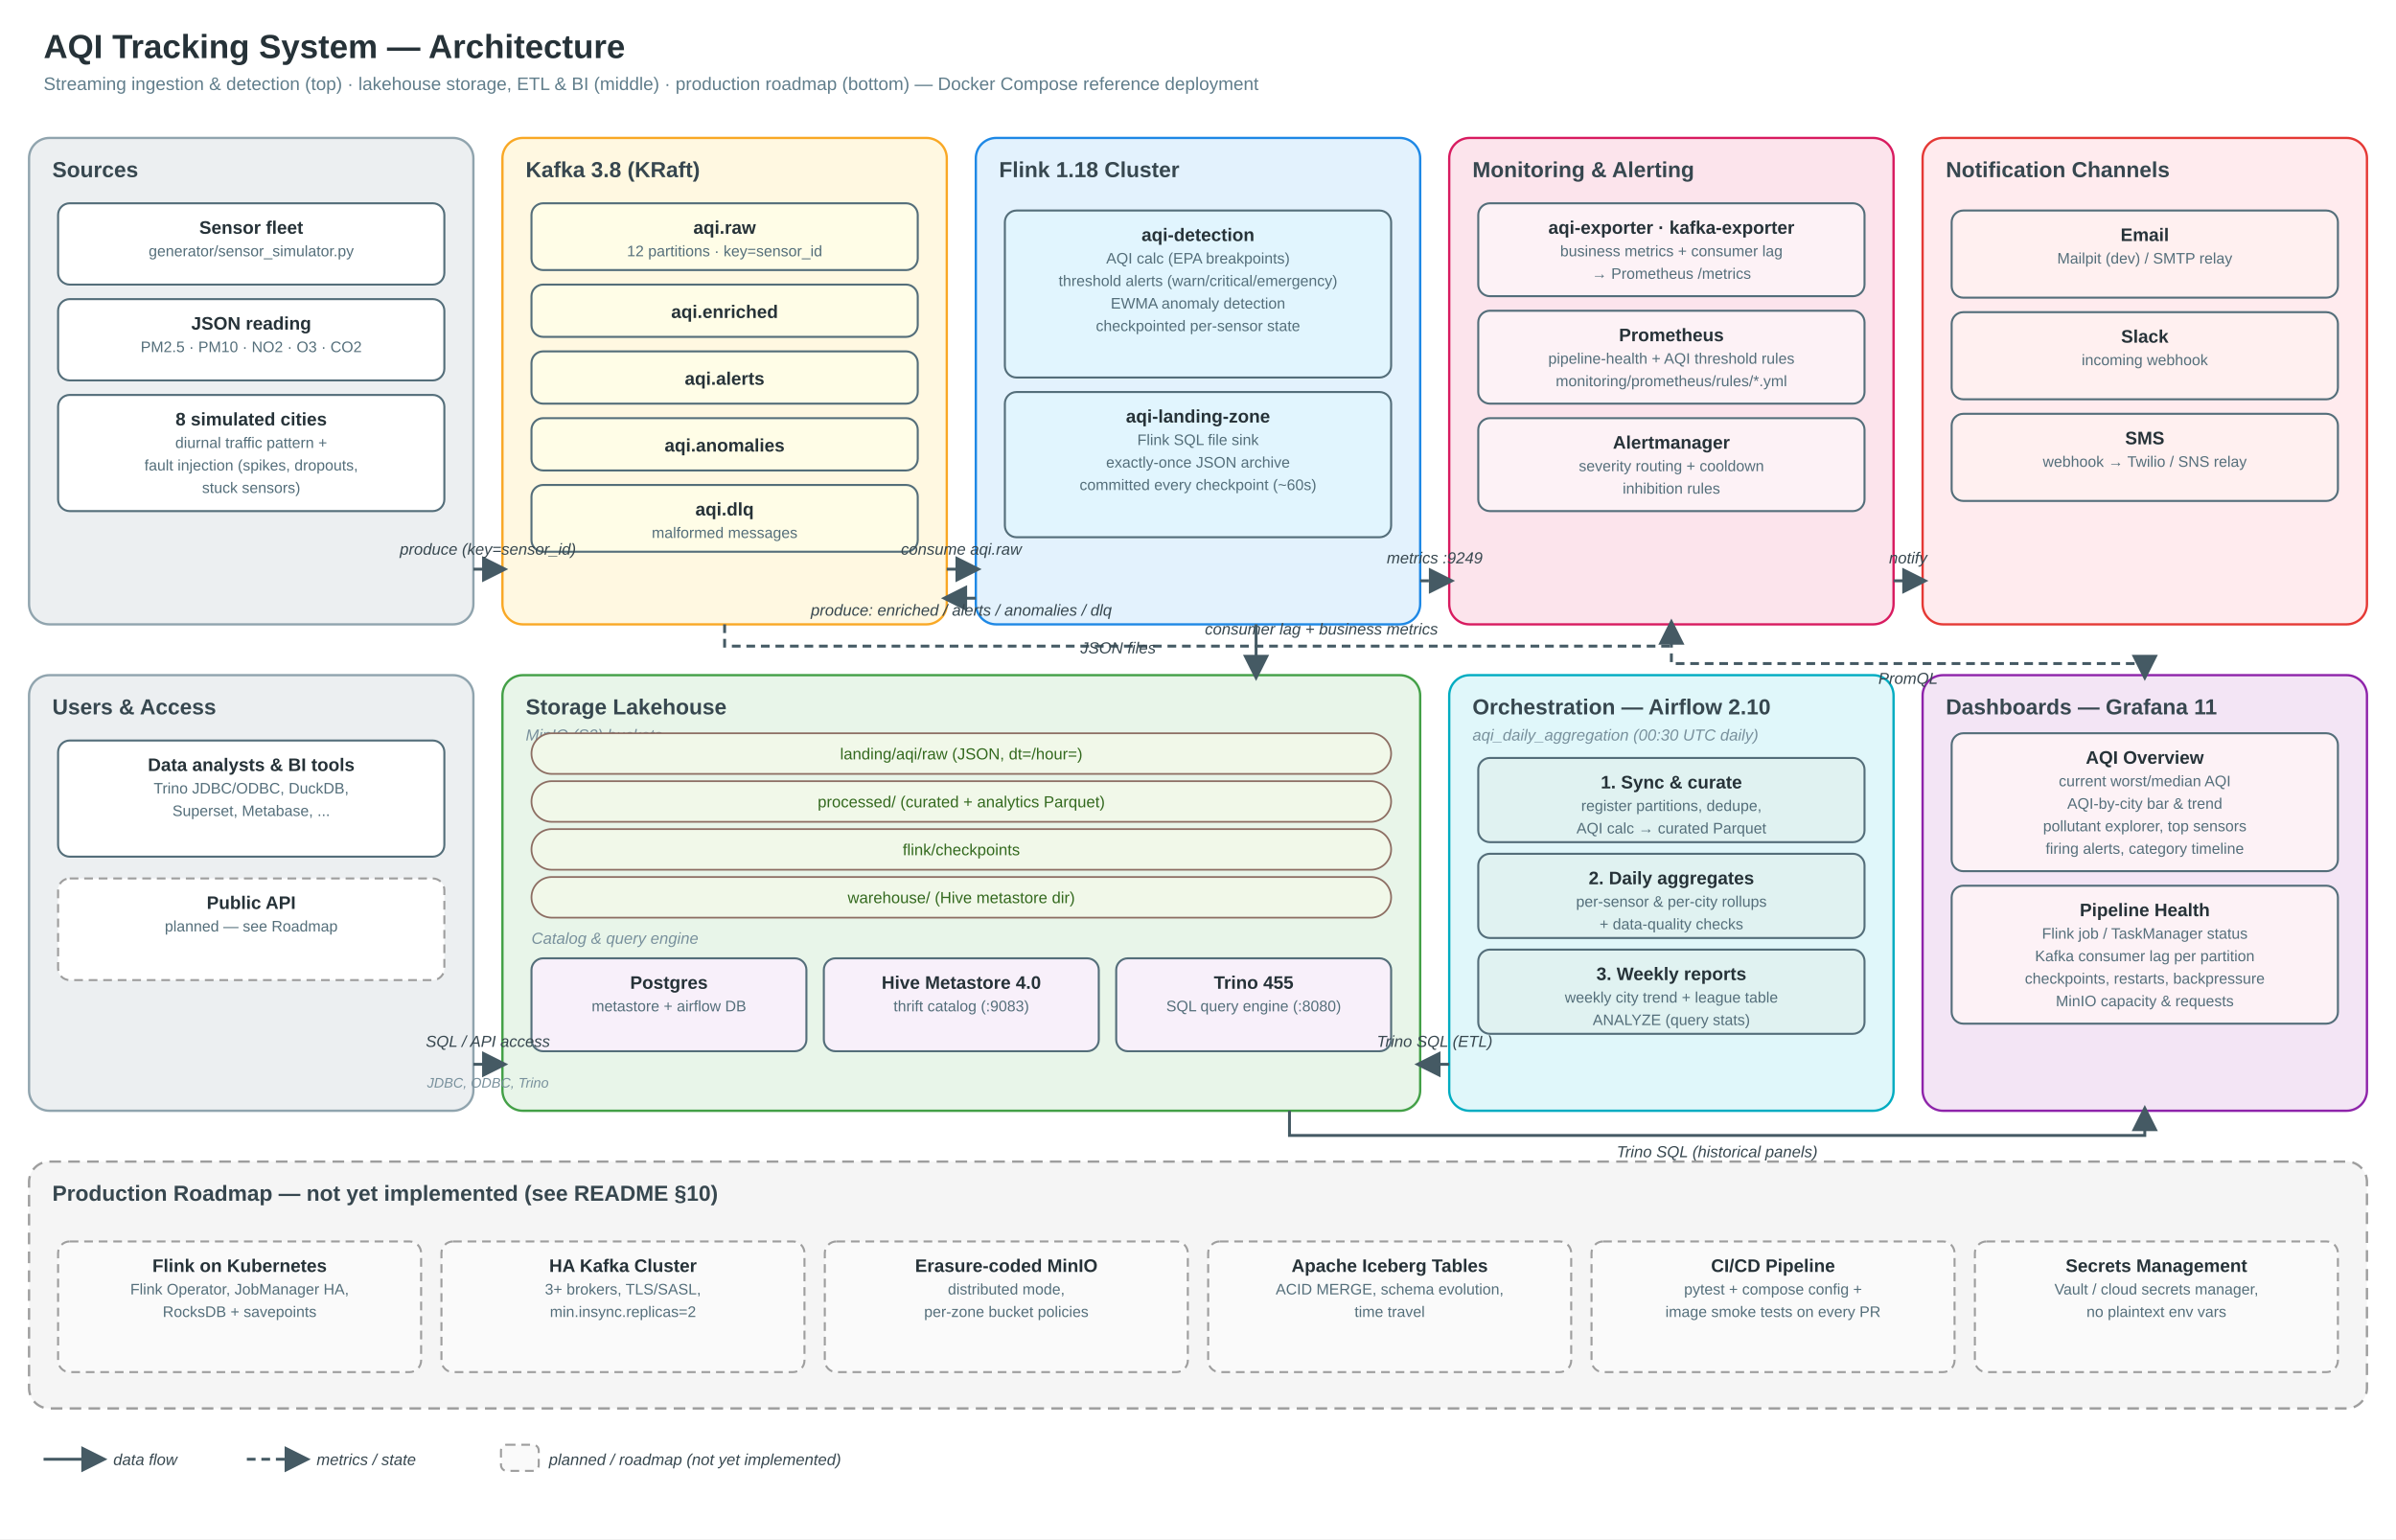
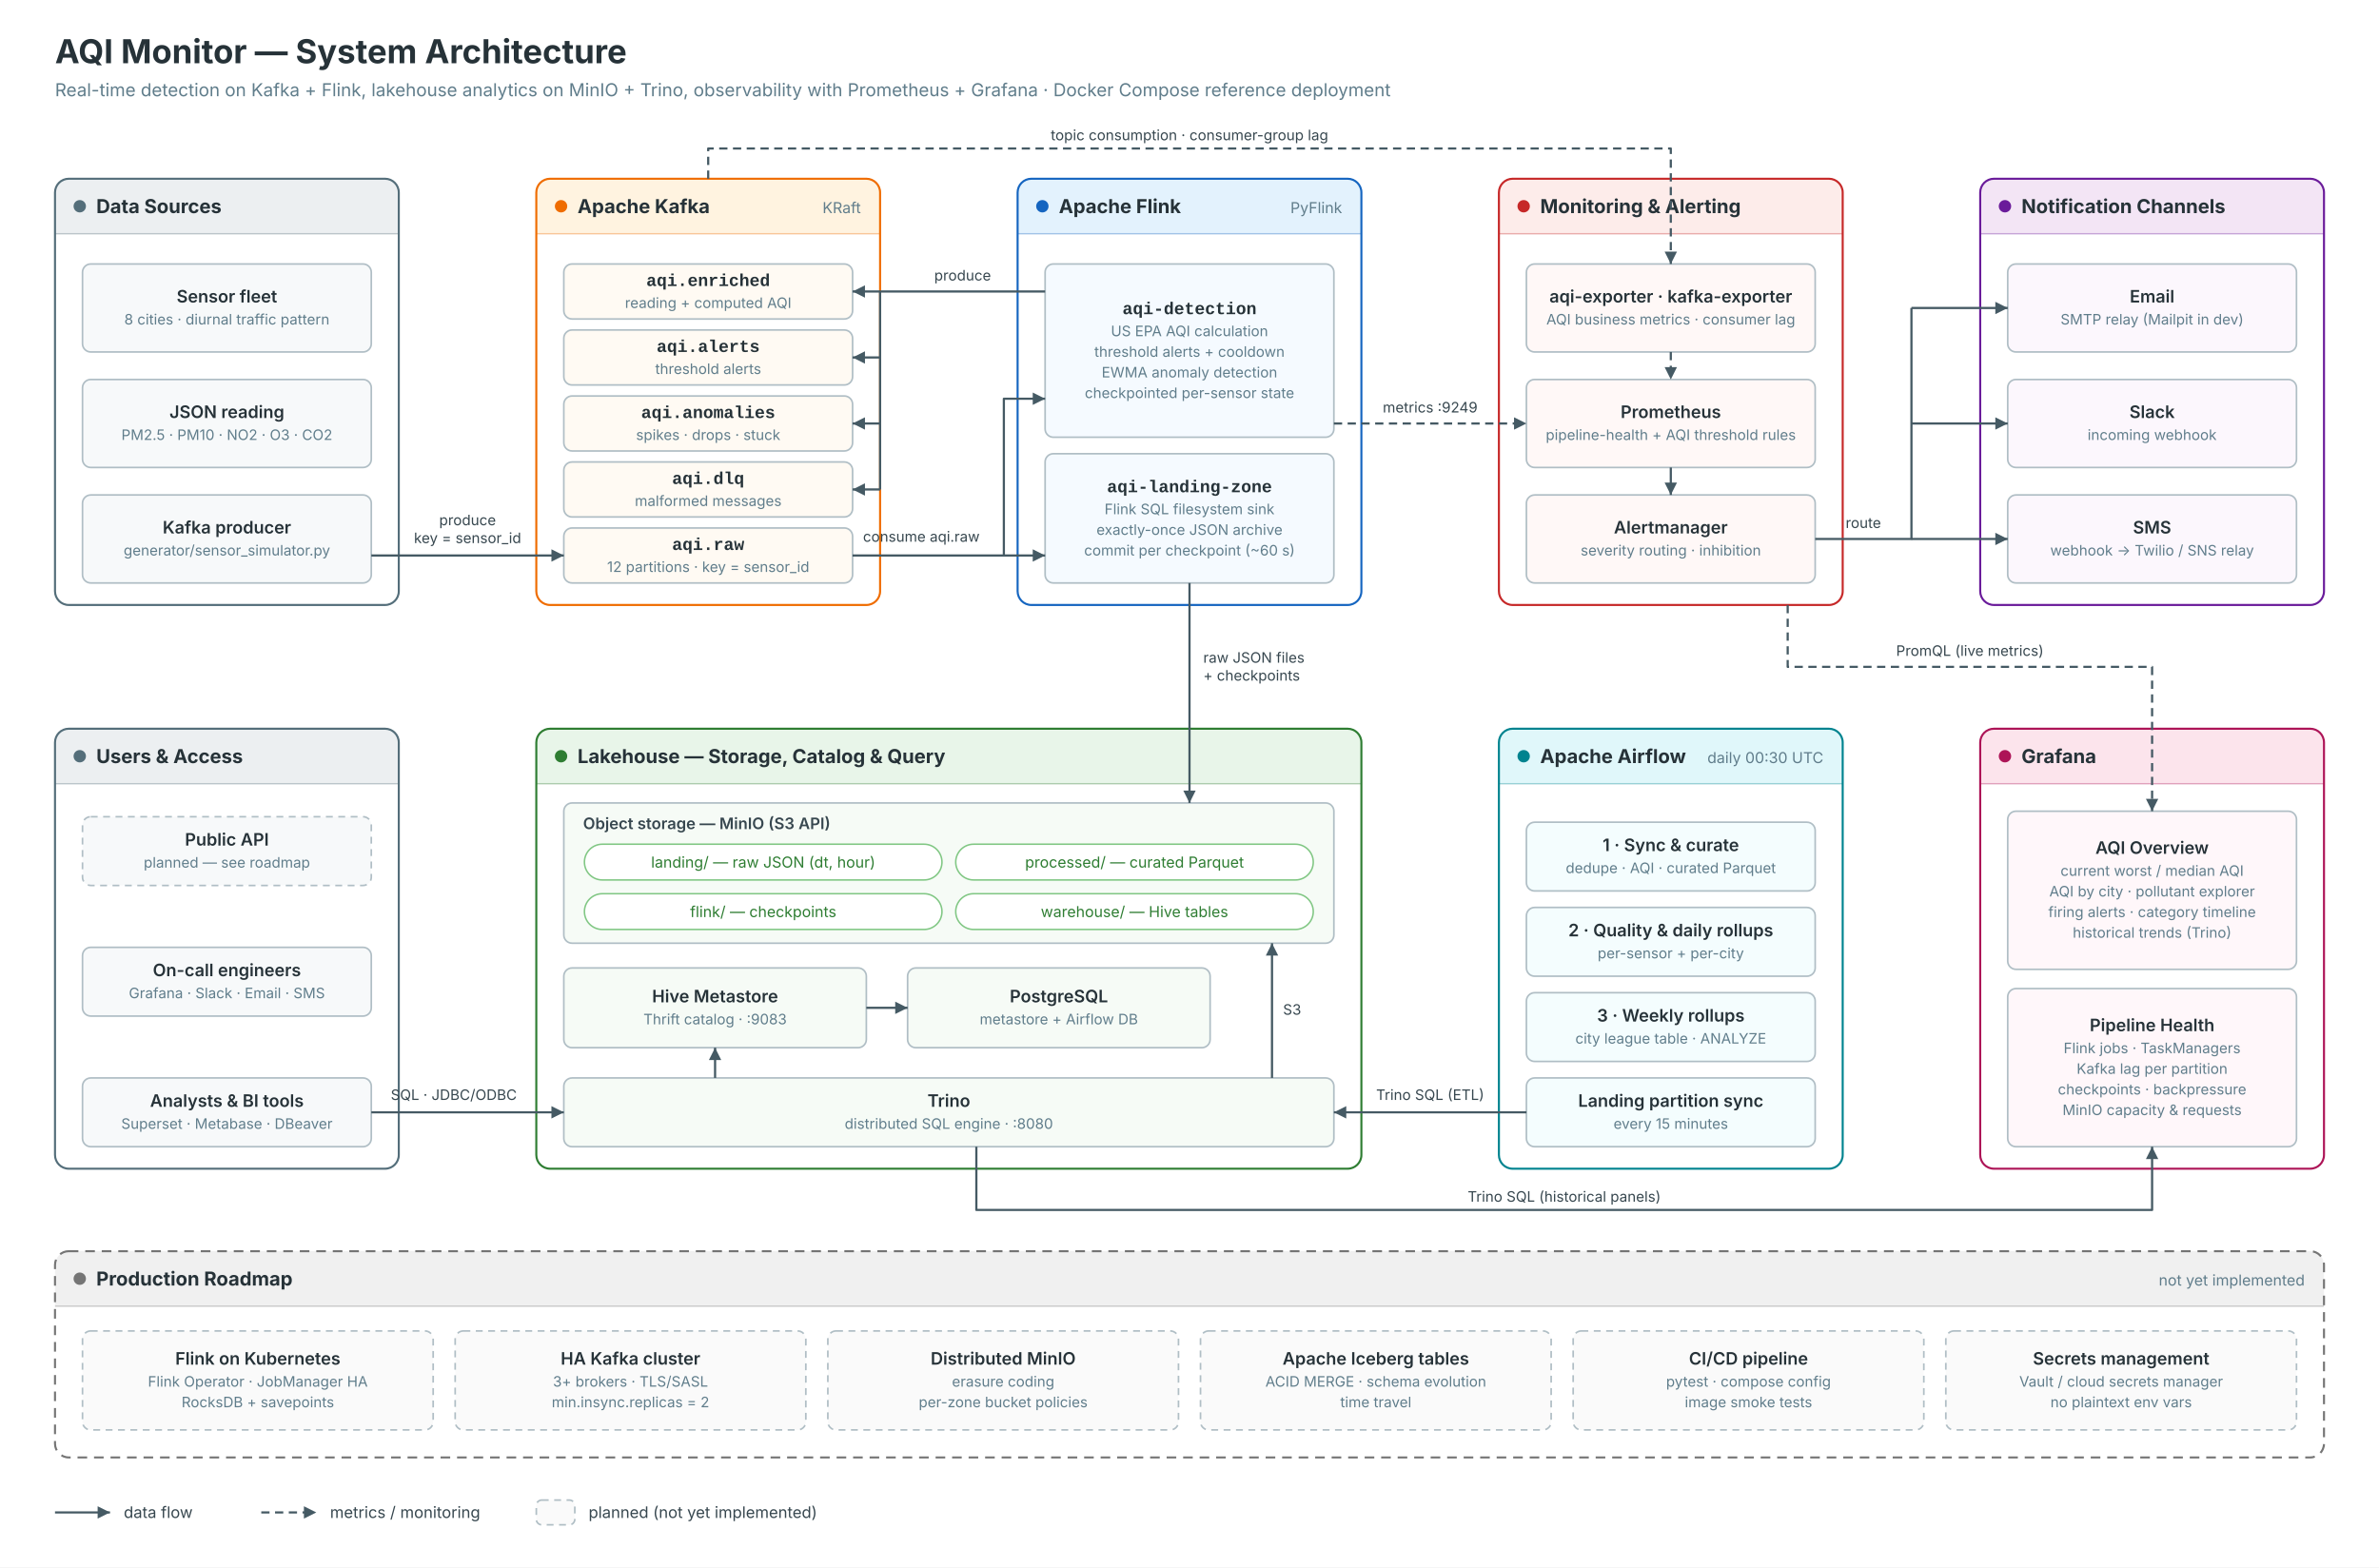
- <svg xmlns="http://www.w3.org/2000/svg" width="1650" height="1060" viewBox="0 0 1650 1060">
+ <svg xmlns="http://www.w3.org/2000/svg" width="1730" height="1140" viewBox="0 0 1730 1140">
  <defs>
-     <marker id="ah" markerWidth="9" markerHeight="9" refX="7" refY="4.5" orient="auto">
-       <path d="M0,0 L9,4.5 L0,9 z" fill="#455a64" />
+     <marker id="ah" viewBox="0 0 10 10" refX="10" refY="5" markerWidth="9" markerHeight="9" markerUnits="userSpaceOnUse" orient="auto">
+       <path d="M0,0 L10,5 L0,10 z" fill="#455a64" />
    </marker>
    <style>
- text { font-family: 'Segoe UI', 'Helvetica Neue', Arial, sans-serif; fill: #263238; }
- .zone-title { font-size: 15px; font-weight: 700; fill: #37474f; }
- .zone-caption { font-size: 11px; font-style: italic; fill: #78909c; }
+ text { font-family: 'Inter', 'Segoe UI', 'Helvetica Neue', Arial, sans-serif; fill: #263238; }
+ .title { font-size: 24px; font-weight: 700; }
+ .subtitle { font-size: 13px; fill: #607d8b; }
+ .zone-title { font-size: 14px; font-weight: 700; }
+ .zone-caption { font-size: 11px; fill: #607d8b; }
+ .sub-title { font-size: 11.5px; font-weight: 600; fill: #37474f; }
.box-title { font-size: 12.5px; font-weight: 600; }
- .box-sub { font-size: 10.5px; fill: #546e7a; }
- .arrow-label { font-size: 11px; fill: #37474f; font-style: italic; }
- .arrow-label-sm { font-size: 9.5px; fill: #78909c; font-style: italic; }
- .pill { font-size: 11px; fill: #33691e; }
- .title { font-size: 23px; font-weight: 700; }
- .subtitle { font-size: 12.5px; fill: #607d8b; }
+ .box-title-mono { font-size: 12.5px; font-weight: 600;
+   font-family: 'JetBrains Mono', 'SFMono-Regular', Consolas, 'Liberation Mono', monospace; }
+ .box-sub { font-size: 10.5px; fill: #607d8b; }
+ .pill { font-size: 11px; fill: #2e7d32; }
+ .edge-label { font-size: 10.5px; fill: #37474f; }
+ .legend { font-size: 11.5px; fill: #37474f; }
</style>
  </defs>
-   <rect width="1650" height="1060" fill="#ffffff" />
-   <text x="30" y="40" class="title">AQI Tracking System — Architecture</text>
-   <text x="30" y="62" class="subtitle">Streaming ingestion &amp; detection (top) · lakehouse storage, ETL &amp; BI (middle) · production roadmap (bottom) — Docker Compose reference deployment</text>
-   <rect x="20" y="95" width="306" height="335" rx="14" fill="#eceff1" stroke="#90a4ae" stroke-width="1.6" />
-   <text x="36" y="122" class="zone-title">Sources</text>
-   <rect x="40" y="140" width="266" height="56" rx="8" fill="#ffffff" stroke="#546e7a" stroke-width="1.4" />
-   <text x="173.0" y="161" class="box-title" text-anchor="middle">Sensor fleet</text>
-   <text x="173.0" y="176.5" class="box-sub" text-anchor="middle">generator/sensor_simulator.py</text>
-   <rect x="40" y="206" width="266" height="56" rx="8" fill="#ffffff" stroke="#546e7a" stroke-width="1.4" />
-   <text x="173.0" y="227" class="box-title" text-anchor="middle">JSON reading</text>
-   <text x="173.0" y="242.5" class="box-sub" text-anchor="middle">PM2.5 · PM10 · NO2 · O3 · CO2</text>
-   <rect x="40" y="272" width="266" height="80" rx="8" fill="#ffffff" stroke="#546e7a" stroke-width="1.4" />
-   <text x="173.0" y="293" class="box-title" text-anchor="middle">8 simulated cities</text>
-   <text x="173.0" y="308.5" class="box-sub" text-anchor="middle">diurnal traffic pattern +</text>
-   <text x="173.0" y="324.0" class="box-sub" text-anchor="middle">fault injection (spikes, dropouts,</text>
-   <text x="173.0" y="339.5" class="box-sub" text-anchor="middle">stuck sensors)</text>
-   <rect x="346" y="95" width="306" height="335" rx="14" fill="#fff8e1" stroke="#f9a825" stroke-width="1.6" />
-   <text x="362" y="122" class="zone-title">Kafka 3.8 (KRaft)</text>
-   <rect x="366" y="140" width="266" height="46" rx="8" fill="#fffde7" stroke="#546e7a" stroke-width="1.4" />
-   <text x="499.0" y="161" class="box-title" text-anchor="middle">aqi.raw</text>
-   <text x="499.0" y="176.5" class="box-sub" text-anchor="middle">12 partitions · key=sensor_id</text>
-   <rect x="366" y="196" width="266" height="36" rx="8" fill="#fffde7" stroke="#546e7a" stroke-width="1.4" />
-   <text x="499.0" y="219.0" class="box-title" text-anchor="middle">aqi.enriched</text>
-   <rect x="366" y="242" width="266" height="36" rx="8" fill="#fffde7" stroke="#546e7a" stroke-width="1.4" />
-   <text x="499.0" y="265.0" class="box-title" text-anchor="middle">aqi.alerts</text>
-   <rect x="366" y="288" width="266" height="36" rx="8" fill="#fffde7" stroke="#546e7a" stroke-width="1.4" />
-   <text x="499.0" y="311.0" class="box-title" text-anchor="middle">aqi.anomalies</text>
-   <rect x="366" y="334" width="266" height="46" rx="8" fill="#fffde7" stroke="#546e7a" stroke-width="1.4" />
-   <text x="499.0" y="355" class="box-title" text-anchor="middle">aqi.dlq</text>
-   <text x="499.0" y="370.5" class="box-sub" text-anchor="middle">malformed messages</text>
-   <rect x="672" y="95" width="306" height="335" rx="14" fill="#e3f2fd" stroke="#1e88e5" stroke-width="1.6" />
-   <text x="688" y="122" class="zone-title">Flink 1.18 Cluster</text>
-   <rect x="692" y="145" width="266" height="115" rx="8" fill="#e1f5fe" stroke="#546e7a" stroke-width="1.4" />
-   <text x="825.0" y="166" class="box-title" text-anchor="middle">aqi-detection</text>
-   <text x="825.0" y="181.5" class="box-sub" text-anchor="middle">AQI calc (EPA breakpoints)</text>
-   <text x="825.0" y="197.0" class="box-sub" text-anchor="middle">threshold alerts (warn/critical/emergency)</text>
-   <text x="825.0" y="212.5" class="box-sub" text-anchor="middle">EWMA anomaly detection</text>
-   <text x="825.0" y="228.0" class="box-sub" text-anchor="middle">checkpointed per-sensor state</text>
-   <rect x="692" y="270" width="266" height="100" rx="8" fill="#e1f5fe" stroke="#546e7a" stroke-width="1.4" />
-   <text x="825.0" y="291" class="box-title" text-anchor="middle">aqi-landing-zone</text>
-   <text x="825.0" y="306.5" class="box-sub" text-anchor="middle">Flink SQL file sink</text>
-   <text x="825.0" y="322.0" class="box-sub" text-anchor="middle">exactly-once JSON archive</text>
-   <text x="825.0" y="337.5" class="box-sub" text-anchor="middle">committed every checkpoint (~60s)</text>
-   <rect x="998" y="95" width="306" height="335" rx="14" fill="#fce4ec" stroke="#d81b60" stroke-width="1.6" />
-   <text x="1014" y="122" class="zone-title">Monitoring &amp; Alerting</text>
-   <rect x="1018" y="140" width="266" height="64" rx="8" fill="#fdf2f6" stroke="#546e7a" stroke-width="1.4" />
-   <text x="1151.0" y="161" class="box-title" text-anchor="middle">aqi-exporter · kafka-exporter</text>
-   <text x="1151.0" y="176.5" class="box-sub" text-anchor="middle">business metrics + consumer lag</text>
-   <text x="1151.0" y="192.0" class="box-sub" text-anchor="middle">→ Prometheus /metrics</text>
-   <rect x="1018" y="214" width="266" height="64" rx="8" fill="#fdf2f6" stroke="#546e7a" stroke-width="1.4" />
-   <text x="1151.0" y="235" class="box-title" text-anchor="middle">Prometheus</text>
-   <text x="1151.0" y="250.5" class="box-sub" text-anchor="middle">pipeline-health + AQI threshold rules</text>
-   <text x="1151.0" y="266.0" class="box-sub" text-anchor="middle">monitoring/prometheus/rules/*.yml</text>
-   <rect x="1018" y="288" width="266" height="64" rx="8" fill="#fdf2f6" stroke="#546e7a" stroke-width="1.4" />
-   <text x="1151.0" y="309" class="box-title" text-anchor="middle">Alertmanager</text>
-   <text x="1151.0" y="324.5" class="box-sub" text-anchor="middle">severity routing + cooldown</text>
-   <text x="1151.0" y="340.0" class="box-sub" text-anchor="middle">inhibition rules</text>
-   <rect x="1324" y="95" width="306" height="335" rx="14" fill="#ffebee" stroke="#e53935" stroke-width="1.6" />
-   <text x="1340" y="122" class="zone-title">Notification Channels</text>
-   <rect x="1344" y="145" width="266" height="60" rx="8" fill="#fff0f0" stroke="#546e7a" stroke-width="1.4" />
-   <text x="1477.0" y="166" class="box-title" text-anchor="middle">Email</text>
-   <text x="1477.0" y="181.5" class="box-sub" text-anchor="middle">Mailpit (dev) / SMTP relay</text>
-   <rect x="1344" y="215" width="266" height="60" rx="8" fill="#fff0f0" stroke="#546e7a" stroke-width="1.4" />
-   <text x="1477.0" y="236" class="box-title" text-anchor="middle">Slack</text>
-   <text x="1477.0" y="251.5" class="box-sub" text-anchor="middle">incoming webhook</text>
-   <rect x="1344" y="285" width="266" height="60" rx="8" fill="#fff0f0" stroke="#546e7a" stroke-width="1.4" />
-   <text x="1477.0" y="306" class="box-title" text-anchor="middle">SMS</text>
-   <text x="1477.0" y="321.5" class="box-sub" text-anchor="middle">webhook → Twilio / SNS relay</text>
-   <rect x="20" y="465" width="306" height="300" rx="14" fill="#eceff1" stroke="#90a4ae" stroke-width="1.6" />
-   <text x="36" y="492" class="zone-title">Users &amp; Access</text>
-   <rect x="40" y="510" width="266" height="80" rx="8" fill="#ffffff" stroke="#546e7a" stroke-width="1.4" />
-   <text x="173.0" y="531" class="box-title" text-anchor="middle">Data analysts &amp; BI tools</text>
-   <text x="173.0" y="546.5" class="box-sub" text-anchor="middle">Trino JDBC/ODBC, DuckDB,</text>
-   <text x="173.0" y="562.0" class="box-sub" text-anchor="middle">Superset, Metabase, ...</text>
-   <rect x="40" y="605" width="266" height="70" rx="8" fill="#ffffff" stroke="#9e9e9e" stroke-width="1.4" stroke-dasharray="6,4" />
-   <text x="173.0" y="626" class="box-title" text-anchor="middle">Public API</text>
-   <text x="173.0" y="641.5" class="box-sub" text-anchor="middle">planned — see Roadmap</text>
-   <rect x="346" y="465" width="632" height="300" rx="14" fill="#e8f5e9" stroke="#43a047" stroke-width="1.6" />
-   <text x="362" y="492" class="zone-title">Storage Lakehouse</text>
-   <text x="362" y="510" class="zone-caption">MinIO (S3) buckets</text>
-   <rect x="366" y="505" width="592" height="28" rx="14.0" fill="#f1f8e9" stroke="#8d6e63" stroke-width="1.2" />
-   <text x="662.0" y="523.0" class="pill" text-anchor="middle">landing/aqi/raw  (JSON, dt=/hour=)</text>
-   <rect x="366" y="538" width="592" height="28" rx="14.0" fill="#f1f8e9" stroke="#8d6e63" stroke-width="1.2" />
-   <text x="662.0" y="556.0" class="pill" text-anchor="middle">processed/  (curated + analytics Parquet)</text>
-   <rect x="366" y="571" width="592" height="28" rx="14.0" fill="#f1f8e9" stroke="#8d6e63" stroke-width="1.2" />
-   <text x="662.0" y="589.0" class="pill" text-anchor="middle">flink/checkpoints</text>
-   <rect x="366" y="604" width="592" height="28" rx="14.0" fill="#f1f8e9" stroke="#8d6e63" stroke-width="1.2" />
-   <text x="662.0" y="622.0" class="pill" text-anchor="middle">warehouse/  (Hive metastore dir)</text>
-   <text x="366" y="650" class="zone-caption">Catalog &amp; query engine</text>
-   <rect x="366" y="660" width="189.333" height="64" rx="8" fill="#f8f0fa" stroke="#546e7a" stroke-width="1.4" />
-   <text x="460.667" y="681" class="box-title" text-anchor="middle">Postgres</text>
-   <text x="460.667" y="696.5" class="box-sub" text-anchor="middle">metastore + airflow DB</text>
-   <rect x="567.333" y="660" width="189.333" height="64" rx="8" fill="#f8f0fa" stroke="#546e7a" stroke-width="1.4" />
-   <text x="662.0" y="681" class="box-title" text-anchor="middle">Hive Metastore 4.0</text>
-   <text x="662.0" y="696.5" class="box-sub" text-anchor="middle">thrift catalog (:9083)</text>
-   <rect x="768.667" y="660" width="189.333" height="64" rx="8" fill="#f8f0fa" stroke="#546e7a" stroke-width="1.4" />
-   <text x="863.333" y="681" class="box-title" text-anchor="middle">Trino 455</text>
-   <text x="863.333" y="696.5" class="box-sub" text-anchor="middle">SQL query engine (:8080)</text>
-   <rect x="998" y="465" width="306" height="300" rx="14" fill="#e0f7fa" stroke="#00acc1" stroke-width="1.6" />
-   <text x="1014" y="492" class="zone-title">Orchestration — Airflow 2.10</text>
-   <text x="1014" y="510" class="zone-caption">aqi_daily_aggregation (00:30 UTC daily)</text>
-   <rect x="1018" y="522" width="266" height="58" rx="8" fill="#e0f2f1" stroke="#546e7a" stroke-width="1.4" />
-   <text x="1151.0" y="543" class="box-title" text-anchor="middle">1. Sync &amp; curate</text>
-   <text x="1151.0" y="558.5" class="box-sub" text-anchor="middle">register partitions, dedupe,</text>
-   <text x="1151.0" y="574.0" class="box-sub" text-anchor="middle">AQI calc → curated Parquet</text>
-   <rect x="1018" y="588" width="266" height="58" rx="8" fill="#e0f2f1" stroke="#546e7a" stroke-width="1.4" />
-   <text x="1151.0" y="609" class="box-title" text-anchor="middle">2. Daily aggregates</text>
-   <text x="1151.0" y="624.5" class="box-sub" text-anchor="middle">per-sensor &amp; per-city rollups</text>
-   <text x="1151.0" y="640.0" class="box-sub" text-anchor="middle">+ data-quality checks</text>
-   <rect x="1018" y="654" width="266" height="58" rx="8" fill="#e0f2f1" stroke="#546e7a" stroke-width="1.4" />
-   <text x="1151.0" y="675" class="box-title" text-anchor="middle">3. Weekly reports</text>
-   <text x="1151.0" y="690.5" class="box-sub" text-anchor="middle">weekly city trend + league table</text>
-   <text x="1151.0" y="706.0" class="box-sub" text-anchor="middle">ANALYZE (query stats)</text>
-   <rect x="1324" y="465" width="306" height="300" rx="14" fill="#f3e5f5" stroke="#8e24aa" stroke-width="1.6" />
-   <text x="1340" y="492" class="zone-title">Dashboards — Grafana 11</text>
-   <rect x="1344" y="505" width="266" height="95" rx="8" fill="#fdf2f6" stroke="#546e7a" stroke-width="1.4" />
-   <text x="1477.0" y="526" class="box-title" text-anchor="middle">AQI Overview</text>
-   <text x="1477.0" y="541.5" class="box-sub" text-anchor="middle">current worst/median AQI</text>
-   <text x="1477.0" y="557.0" class="box-sub" text-anchor="middle">AQI-by-city bar &amp; trend</text>
-   <text x="1477.0" y="572.5" class="box-sub" text-anchor="middle">pollutant explorer, top sensors</text>
-   <text x="1477.0" y="588.0" class="box-sub" text-anchor="middle">firing alerts, category timeline</text>
-   <rect x="1344" y="610" width="266" height="95" rx="8" fill="#fdf2f6" stroke="#546e7a" stroke-width="1.4" />
-   <text x="1477.0" y="631" class="box-title" text-anchor="middle">Pipeline Health</text>
-   <text x="1477.0" y="646.5" class="box-sub" text-anchor="middle">Flink job / TaskManager status</text>
-   <text x="1477.0" y="662.0" class="box-sub" text-anchor="middle">Kafka consumer lag per partition</text>
-   <text x="1477.0" y="677.5" class="box-sub" text-anchor="middle">checkpoints, restarts, backpressure</text>
-   <text x="1477.0" y="693.0" class="box-sub" text-anchor="middle">MinIO capacity &amp; requests</text>
-   <rect x="20" y="800" width="1610" height="170" rx="14" fill="#f5f5f5" stroke="#9e9e9e" stroke-width="1.6" stroke-dasharray="8,5" />
-   <text x="36" y="827" class="zone-title">Production Roadmap — not yet implemented (see README §10)</text>
-   <rect x="40.0" y="855" width="250.0" height="90" rx="8" fill="#fafafa" stroke="#9e9e9e" stroke-width="1.4" stroke-dasharray="6,4" />
-   <text x="165.0" y="876" class="box-title" text-anchor="middle">Flink on Kubernetes</text>
-   <text x="165.0" y="891.5" class="box-sub" text-anchor="middle">Flink Operator, JobManager HA,</text>
-   <text x="165.0" y="907.0" class="box-sub" text-anchor="middle">RocksDB + savepoints</text>
-   <rect x="304.0" y="855" width="250.0" height="90" rx="8" fill="#fafafa" stroke="#9e9e9e" stroke-width="1.4" stroke-dasharray="6,4" />
-   <text x="429.0" y="876" class="box-title" text-anchor="middle">HA Kafka Cluster</text>
-   <text x="429.0" y="891.5" class="box-sub" text-anchor="middle">3+ brokers, TLS/SASL,</text>
-   <text x="429.0" y="907.0" class="box-sub" text-anchor="middle">min.insync.replicas=2</text>
-   <rect x="568.0" y="855" width="250.0" height="90" rx="8" fill="#fafafa" stroke="#9e9e9e" stroke-width="1.4" stroke-dasharray="6,4" />
-   <text x="693.0" y="876" class="box-title" text-anchor="middle">Erasure-coded MinIO</text>
-   <text x="693.0" y="891.5" class="box-sub" text-anchor="middle">distributed mode,</text>
-   <text x="693.0" y="907.0" class="box-sub" text-anchor="middle">per-zone bucket policies</text>
-   <rect x="832.0" y="855" width="250.0" height="90" rx="8" fill="#fafafa" stroke="#9e9e9e" stroke-width="1.4" stroke-dasharray="6,4" />
-   <text x="957.0" y="876" class="box-title" text-anchor="middle">Apache Iceberg Tables</text>
-   <text x="957.0" y="891.5" class="box-sub" text-anchor="middle">ACID MERGE, schema evolution,</text>
-   <text x="957.0" y="907.0" class="box-sub" text-anchor="middle">time travel</text>
-   <rect x="1096.0" y="855" width="250.0" height="90" rx="8" fill="#fafafa" stroke="#9e9e9e" stroke-width="1.4" stroke-dasharray="6,4" />
-   <text x="1221.0" y="876" class="box-title" text-anchor="middle">CI/CD Pipeline</text>
-   <text x="1221.0" y="891.5" class="box-sub" text-anchor="middle">pytest + compose config +</text>
-   <text x="1221.0" y="907.0" class="box-sub" text-anchor="middle">image smoke tests on every PR</text>
-   <rect x="1360.0" y="855" width="250.0" height="90" rx="8" fill="#fafafa" stroke="#9e9e9e" stroke-width="1.4" stroke-dasharray="6,4" />
-   <text x="1485.0" y="876" class="box-title" text-anchor="middle">Secrets Management</text>
-   <text x="1485.0" y="891.5" class="box-sub" text-anchor="middle">Vault / cloud secrets manager,</text>
-   <text x="1485.0" y="907.0" class="box-sub" text-anchor="middle">no plaintext env vars</text>
-   <line x1="326" y1="392" x2="346" y2="392" stroke="#455a64" stroke-width="2" marker-end="url(#ah)" />
-   <text x="336.0" y="382" class="arrow-label" text-anchor="middle">produce (key=sensor_id)</text>
-   <line x1="652" y1="392" x2="672" y2="392" stroke="#455a64" stroke-width="2" marker-end="url(#ah)" />
-   <text x="662.0" y="382" class="arrow-label" text-anchor="middle">consume aqi.raw</text>
-   <line x1="672" y1="412" x2="652" y2="412" stroke="#455a64" stroke-width="2" marker-end="url(#ah)" />
-   <text x="662.0" y="424" class="arrow-label" text-anchor="middle">produce: enriched / alerts / anomalies / dlq</text>
-   <line x1="978" y1="400" x2="998" y2="400" stroke="#455a64" stroke-width="2" stroke-dasharray="6,4" marker-end="url(#ah)" />
-   <text x="988.0" y="388" class="arrow-label" text-anchor="middle">metrics :9249</text>
-   <line x1="1304" y1="400" x2="1324" y2="400" stroke="#455a64" stroke-width="2" marker-end="url(#ah)" />
-   <text x="1314.0" y="388" class="arrow-label" text-anchor="middle">notify</text>
-   <polyline points="499,430 499,445 1151,445 1151,430" fill="none" stroke="#455a64" stroke-width="2" stroke-dasharray="6,4" marker-end="url(#ah)" />
-   <text x="910" y="437" class="arrow-label" text-anchor="middle">consumer lag + business metrics</text>
-   <line x1="865.0" y1="430" x2="865.0" y2="465" stroke="#455a64" stroke-width="2" marker-end="url(#ah)" />
-   <text x="770.0" y="450" class="arrow-label" text-anchor="middle">JSON files</text>
-   <polyline points="1151.0,430 1151.0,457 1477.0,457 1477.0,465" fill="none" stroke="#455a64" stroke-width="2" stroke-dasharray="6,4" marker-end="url(#ah)" />
-   <text x="1314.0" y="471" class="arrow-label" text-anchor="middle">PromQL</text>
-   <line x1="998" y1="733" x2="978" y2="733" stroke="#455a64" stroke-width="2" marker-end="url(#ah)" />
-   <text x="988.0" y="721" class="arrow-label" text-anchor="middle">Trino SQL (ETL)</text>
-   <line x1="326" y1="733" x2="346" y2="733" stroke="#455a64" stroke-width="2" marker-end="url(#ah)" />
-   <text x="336.0" y="721" class="arrow-label" text-anchor="middle">SQL / API access</text>
-   <text x="336.0" y="749" class="arrow-label-sm" text-anchor="middle">JDBC, ODBC, Trino</text>
-   <polyline points="888,765 888,782 1477.0,782 1477.0,765" fill="none" stroke="#455a64" stroke-width="2" marker-end="url(#ah)" />
-   <text x="1182.5" y="797" class="arrow-label" text-anchor="middle">Trino SQL (historical panels)</text>
-   <line x1="30" y1="1005" x2="70" y2="1005" stroke="#455a64" stroke-width="2" marker-end="url(#ah)" />
-   <text x="78" y="1009" class="arrow-label">data flow</text>
-   <line x1="170" y1="1005" x2="210" y2="1005" stroke="#455a64" stroke-width="2" stroke-dasharray="6,4" marker-end="url(#ah)" />
-   <text x="218" y="1009" class="arrow-label">metrics / state</text>
-   <rect x="345" y="995" width="26" height="18" rx="4" fill="#fafafa" stroke="#9e9e9e" stroke-width="1.4" stroke-dasharray="6,4" />
-   <text x="378" y="1009" class="arrow-label">planned / roadmap (not yet implemented)</text>
+   <rect width="1730" height="1140" fill="#ffffff" />
+   <text x="40" y="46" class="title" text-anchor="start">AQI Monitor — System Architecture</text>
+   <text x="40" y="70" class="subtitle" text-anchor="start">Real-time detection on Kafka + Flink, lakehouse analytics on MinIO + Trino, observability with Prometheus + Grafana · Docker Compose reference deployment</text>
+   <rect x="40" y="130" width="250" height="310" rx="10" fill="#ffffff" />
+   <path d="M40,170 V140 a10,10 0 0 1 10,-10 H280 a10,10 0 0 1 10,10 V170 Z" fill="#eceff1" />
+   <line x1="40" y1="170" x2="290" y2="170" stroke="#546e7a" stroke-opacity="0.35" />
+   <rect x="40" y="130" width="250" height="310" rx="10" fill="none" stroke="#546e7a" stroke-width="1.5" />
+   <circle cx="58" cy="150" r="4.5" fill="#546e7a" />
+   <text x="70" y="155" class="zone-title" text-anchor="start">Data Sources</text>
+   <rect x="60" y="192" width="210" height="64" rx="6" fill="#f7f9fa" stroke="#b0bec5" stroke-width="1.2" />
+   <text x="165.0" y="220.0" class="box-title" text-anchor="middle">Sensor fleet</text>
+   <text x="165.0" y="236.0" class="box-sub" text-anchor="middle">8 cities · diurnal traffic pattern</text>
+   <rect x="60" y="276" width="210" height="64" rx="6" fill="#f7f9fa" stroke="#b0bec5" stroke-width="1.2" />
+   <text x="165.0" y="304.0" class="box-title" text-anchor="middle">JSON reading</text>
+   <text x="165.0" y="320.0" class="box-sub" text-anchor="middle">PM2.5 · PM10 · NO2 · O3 · CO2</text>
+   <rect x="60" y="360" width="210" height="64" rx="6" fill="#f7f9fa" stroke="#b0bec5" stroke-width="1.2" />
+   <text x="165.0" y="388.0" class="box-title" text-anchor="middle">Kafka producer</text>
+   <text x="165.0" y="404.0" class="box-sub" text-anchor="middle">generator/sensor_simulator.py</text>
+   <rect x="390" y="130" width="250" height="310" rx="10" fill="#ffffff" />
+   <path d="M390,170 V140 a10,10 0 0 1 10,-10 H630 a10,10 0 0 1 10,10 V170 Z" fill="#fff3e0" />
+   <line x1="390" y1="170" x2="640" y2="170" stroke="#ef6c00" stroke-opacity="0.35" />
+   <rect x="390" y="130" width="250" height="310" rx="10" fill="none" stroke="#ef6c00" stroke-width="1.5" />
+   <circle cx="408" cy="150" r="4.5" fill="#ef6c00" />
+   <text x="420" y="155" class="zone-title" text-anchor="start">Apache Kafka</text>
+   <text x="626" y="155" class="zone-caption" text-anchor="end">KRaft</text>
+   <rect x="410" y="192" width="210" height="40" rx="6" fill="#fffaf3" stroke="#b0bec5" stroke-width="1.2" />
+   <text x="515.0" y="208.0" class="box-title-mono" text-anchor="middle">aqi.enriched</text>
+   <text x="515.0" y="224.0" class="box-sub" text-anchor="middle">reading + computed AQI</text>
+   <rect x="410" y="240" width="210" height="40" rx="6" fill="#fffaf3" stroke="#b0bec5" stroke-width="1.2" />
+   <text x="515.0" y="256.0" class="box-title-mono" text-anchor="middle">aqi.alerts</text>
+   <text x="515.0" y="272.0" class="box-sub" text-anchor="middle">threshold alerts</text>
+   <rect x="410" y="288" width="210" height="40" rx="6" fill="#fffaf3" stroke="#b0bec5" stroke-width="1.2" />
+   <text x="515.0" y="304.0" class="box-title-mono" text-anchor="middle">aqi.anomalies</text>
+   <text x="515.0" y="320.0" class="box-sub" text-anchor="middle">spikes · drops · stuck</text>
+   <rect x="410" y="336" width="210" height="40" rx="6" fill="#fffaf3" stroke="#b0bec5" stroke-width="1.2" />
+   <text x="515.0" y="352.0" class="box-title-mono" text-anchor="middle">aqi.dlq</text>
+   <text x="515.0" y="368.0" class="box-sub" text-anchor="middle">malformed messages</text>
+   <rect x="410" y="384" width="210" height="40" rx="6" fill="#fffaf3" stroke="#b0bec5" stroke-width="1.2" />
+   <text x="515.0" y="400.0" class="box-title-mono" text-anchor="middle">aqi.raw</text>
+   <text x="515.0" y="416.0" class="box-sub" text-anchor="middle">12 partitions · key = sensor_id</text>
+   <rect x="740" y="130" width="250" height="310" rx="10" fill="#ffffff" />
+   <path d="M740,170 V140 a10,10 0 0 1 10,-10 H980 a10,10 0 0 1 10,10 V170 Z" fill="#e3f2fd" />
+   <line x1="740" y1="170" x2="990" y2="170" stroke="#1565c0" stroke-opacity="0.35" />
+   <rect x="740" y="130" width="250" height="310" rx="10" fill="none" stroke="#1565c0" stroke-width="1.5" />
+   <circle cx="758" cy="150" r="4.5" fill="#1565c0" />
+   <text x="770" y="155" class="zone-title" text-anchor="start">Apache Flink</text>
+   <text x="976" y="155" class="zone-caption" text-anchor="end">PyFlink</text>
+   <rect x="760" y="192" width="210" height="126" rx="6" fill="#f5faff" stroke="#b0bec5" stroke-width="1.2" />
+   <text x="865.0" y="228.5" class="box-title-mono" text-anchor="middle">aqi-detection</text>
+   <text x="865.0" y="244.5" class="box-sub" text-anchor="middle">US EPA AQI calculation</text>
+   <text x="865.0" y="259.5" class="box-sub" text-anchor="middle">threshold alerts + cooldown</text>
+   <text x="865.0" y="274.5" class="box-sub" text-anchor="middle">EWMA anomaly detection</text>
+   <text x="865.0" y="289.5" class="box-sub" text-anchor="middle">checkpointed per-sensor state</text>
+   <rect x="760" y="330" width="210" height="94" rx="6" fill="#f5faff" stroke="#b0bec5" stroke-width="1.2" />
+   <text x="865.0" y="358.0" class="box-title-mono" text-anchor="middle">aqi-landing-zone</text>
+   <text x="865.0" y="374.0" class="box-sub" text-anchor="middle">Flink SQL filesystem sink</text>
+   <text x="865.0" y="389.0" class="box-sub" text-anchor="middle">exactly-once JSON archive</text>
+   <text x="865.0" y="404.0" class="box-sub" text-anchor="middle">commit per checkpoint (~60 s)</text>
+   <rect x="1090" y="130" width="250" height="310" rx="10" fill="#ffffff" />
+   <path d="M1090,170 V140 a10,10 0 0 1 10,-10 H1330 a10,10 0 0 1 10,10 V170 Z" fill="#fdecea" />
+   <line x1="1090" y1="170" x2="1340" y2="170" stroke="#c62828" stroke-opacity="0.35" />
+   <rect x="1090" y="130" width="250" height="310" rx="10" fill="none" stroke="#c62828" stroke-width="1.5" />
+   <circle cx="1108" cy="150" r="4.5" fill="#c62828" />
+   <text x="1120" y="155" class="zone-title" text-anchor="start">Monitoring &amp; Alerting</text>
+   <rect x="1110" y="192" width="210" height="64" rx="6" fill="#fff8f7" stroke="#b0bec5" stroke-width="1.2" />
+   <text x="1215.0" y="220.0" class="box-title" text-anchor="middle">aqi-exporter · kafka-exporter</text>
+   <text x="1215.0" y="236.0" class="box-sub" text-anchor="middle">AQI business metrics · consumer lag</text>
+   <rect x="1110" y="276" width="210" height="64" rx="6" fill="#fff8f7" stroke="#b0bec5" stroke-width="1.2" />
+   <text x="1215.0" y="304.0" class="box-title" text-anchor="middle">Prometheus</text>
+   <text x="1215.0" y="320.0" class="box-sub" text-anchor="middle">pipeline-health + AQI threshold rules</text>
+   <rect x="1110" y="360" width="210" height="64" rx="6" fill="#fff8f7" stroke="#b0bec5" stroke-width="1.2" />
+   <text x="1215.0" y="388.0" class="box-title" text-anchor="middle">Alertmanager</text>
+   <text x="1215.0" y="404.0" class="box-sub" text-anchor="middle">severity routing · inhibition</text>
+   <rect x="1440" y="130" width="250" height="310" rx="10" fill="#ffffff" />
+   <path d="M1440,170 V140 a10,10 0 0 1 10,-10 H1680 a10,10 0 0 1 10,10 V170 Z" fill="#f3e5f5" />
+   <line x1="1440" y1="170" x2="1690" y2="170" stroke="#6a1b9a" stroke-opacity="0.35" />
+   <rect x="1440" y="130" width="250" height="310" rx="10" fill="none" stroke="#6a1b9a" stroke-width="1.5" />
+   <circle cx="1458" cy="150" r="4.5" fill="#6a1b9a" />
+   <text x="1470" y="155" class="zone-title" text-anchor="start">Notification Channels</text>
+   <rect x="1460" y="192" width="210" height="64" rx="6" fill="#fcf7fd" stroke="#b0bec5" stroke-width="1.2" />
+   <text x="1565.0" y="220.0" class="box-title" text-anchor="middle">Email</text>
+   <text x="1565.0" y="236.0" class="box-sub" text-anchor="middle">SMTP relay (Mailpit in dev)</text>
+   <rect x="1460" y="276" width="210" height="64" rx="6" fill="#fcf7fd" stroke="#b0bec5" stroke-width="1.2" />
+   <text x="1565.0" y="304.0" class="box-title" text-anchor="middle">Slack</text>
+   <text x="1565.0" y="320.0" class="box-sub" text-anchor="middle">incoming webhook</text>
+   <rect x="1460" y="360" width="210" height="64" rx="6" fill="#fcf7fd" stroke="#b0bec5" stroke-width="1.2" />
+   <text x="1565.0" y="388.0" class="box-title" text-anchor="middle">SMS</text>
+   <text x="1565.0" y="404.0" class="box-sub" text-anchor="middle">webhook → Twilio / SNS relay</text>
+   <path d="M270,404 L410,404" fill="none" stroke="#455a64" stroke-width="1.6" stroke-linejoin="round" marker-end="url(#ah)" />
+   <text x="340.0" y="382" class="edge-label" text-anchor="middle">produce</text>
+   <text x="340.0" y="395" class="edge-label" text-anchor="middle">key = sensor_id</text>
+   <path d="M620,404 L760,404" fill="none" stroke="#455a64" stroke-width="1.6" stroke-linejoin="round" marker-end="url(#ah)" />
+   <path d="M730,404 L730,290 L760,290" fill="none" stroke="#455a64" stroke-width="1.6" stroke-linejoin="round" marker-end="url(#ah)" />
+   <text x="670" y="394" class="edge-label" text-anchor="middle">consume aqi.raw</text>
+   <path d="M760,212 L640,212 L640,356" fill="none" stroke="#455a64" stroke-width="1.6" stroke-linejoin="round" />
+   <path d="M640,212 L620,212" fill="none" stroke="#455a64" stroke-width="1.6" stroke-linejoin="round" marker-end="url(#ah)" />
+   <path d="M640,260 L620,260" fill="none" stroke="#455a64" stroke-width="1.6" stroke-linejoin="round" marker-end="url(#ah)" />
+   <path d="M640,308 L620,308" fill="none" stroke="#455a64" stroke-width="1.6" stroke-linejoin="round" marker-end="url(#ah)" />
+   <path d="M640,356 L620,356" fill="none" stroke="#455a64" stroke-width="1.6" stroke-linejoin="round" marker-end="url(#ah)" />
+   <text x="700.0" y="204" class="edge-label" text-anchor="middle">produce</text>
+   <path d="M970,308 L1110,308" fill="none" stroke="#455a64" stroke-width="1.6" stroke-linejoin="round" stroke-dasharray="6,4" marker-end="url(#ah)" />
+   <text x="1040.0" y="300" class="edge-label" text-anchor="middle">metrics :9249</text>
+   <path d="M1215.0,256 L1215.0,276" fill="none" stroke="#455a64" stroke-width="1.6" stroke-linejoin="round" stroke-dasharray="6,4" marker-end="url(#ah)" />
+   <path d="M1215.0,340 L1215.0,360" fill="none" stroke="#455a64" stroke-width="1.6" stroke-linejoin="round" marker-end="url(#ah)" />
+   <path d="M1320,392 L1390,392 L1390,224" fill="none" stroke="#455a64" stroke-width="1.6" stroke-linejoin="round" />
+   <path d="M1390,224 L1460,224" fill="none" stroke="#455a64" stroke-width="1.6" stroke-linejoin="round" marker-end="url(#ah)" />
+   <path d="M1390,308 L1460,308" fill="none" stroke="#455a64" stroke-width="1.6" stroke-linejoin="round" marker-end="url(#ah)" />
+   <path d="M1390,392 L1460,392" fill="none" stroke="#455a64" stroke-width="1.6" stroke-linejoin="round" marker-end="url(#ah)" />
+   <text x="1355.0" y="384" class="edge-label" text-anchor="middle">route</text>
+   <path d="M515.0,130 L515.0,108 L1215.0,108 L1215.0,192" fill="none" stroke="#455a64" stroke-width="1.6" stroke-linejoin="round" stroke-dasharray="6,4" marker-end="url(#ah)" />
+   <text x="865.0" y="102" class="edge-label" text-anchor="middle">topic consumption · consumer-group lag</text>
+   <rect x="40" y="530" width="250" height="320" rx="10" fill="#ffffff" />
+   <path d="M40,570 V540 a10,10 0 0 1 10,-10 H280 a10,10 0 0 1 10,10 V570 Z" fill="#eceff1" />
+   <line x1="40" y1="570" x2="290" y2="570" stroke="#546e7a" stroke-opacity="0.35" />
+   <rect x="40" y="530" width="250" height="320" rx="10" fill="none" stroke="#546e7a" stroke-width="1.5" />
+   <circle cx="58" cy="550" r="4.5" fill="#546e7a" />
+   <text x="70" y="555" class="zone-title" text-anchor="start">Users &amp; Access</text>
+   <rect x="60" y="594" width="210" height="50" rx="6" fill="#f7f9fa" stroke="#b0bec5" stroke-width="1.2" stroke-dasharray="5,4" />
+   <text x="165.0" y="615.0" class="box-title" text-anchor="middle">Public API</text>
+   <text x="165.0" y="631.0" class="box-sub" text-anchor="middle">planned — see roadmap</text>
+   <rect x="60" y="689" width="210" height="50" rx="6" fill="#f7f9fa" stroke="#b0bec5" stroke-width="1.2" />
+   <text x="165.0" y="710.0" class="box-title" text-anchor="middle">On-call engineers</text>
+   <text x="165.0" y="726.0" class="box-sub" text-anchor="middle">Grafana · Slack · Email · SMS</text>
+   <rect x="60" y="784" width="210" height="50" rx="6" fill="#f7f9fa" stroke="#b0bec5" stroke-width="1.2" />
+   <text x="165.0" y="805.0" class="box-title" text-anchor="middle">Analysts &amp; BI tools</text>
+   <text x="165.0" y="821.0" class="box-sub" text-anchor="middle">Superset · Metabase · DBeaver</text>
+   <rect x="390" y="530" width="600" height="320" rx="10" fill="#ffffff" />
+   <path d="M390,570 V540 a10,10 0 0 1 10,-10 H980 a10,10 0 0 1 10,10 V570 Z" fill="#e8f5e9" />
+   <line x1="390" y1="570" x2="990" y2="570" stroke="#2e7d32" stroke-opacity="0.35" />
+   <rect x="390" y="530" width="600" height="320" rx="10" fill="none" stroke="#2e7d32" stroke-width="1.5" />
+   <circle cx="408" cy="550" r="4.5" fill="#2e7d32" />
+   <text x="420" y="555" class="zone-title" text-anchor="start">Lakehouse — Storage, Catalog &amp; Query</text>
+   <rect x="410" y="584" width="560" height="102" rx="6" fill="#f6fbf6" stroke="#b0bec5" stroke-width="1.2" />
+   <text x="424" y="603" class="sub-title" text-anchor="start">Object storage — MinIO (S3 API)</text>
+   <rect x="425" y="614" width="260.0" height="26" rx="13.0" fill="#ffffff" stroke="#81c784" stroke-width="1.1" />
+   <text x="555.0" y="631.0" class="pill" text-anchor="middle">landing/ — raw JSON (dt, hour)</text>
+   <rect x="695.0" y="614" width="260.0" height="26" rx="13.0" fill="#ffffff" stroke="#81c784" stroke-width="1.1" />
+   <text x="825.0" y="631.0" class="pill" text-anchor="middle">processed/ — curated Parquet</text>
+   <rect x="425" y="650" width="260.0" height="26" rx="13.0" fill="#ffffff" stroke="#81c784" stroke-width="1.1" />
+   <text x="555.0" y="667.0" class="pill" text-anchor="middle">flink/ — checkpoints</text>
+   <rect x="695.0" y="650" width="260.0" height="26" rx="13.0" fill="#ffffff" stroke="#81c784" stroke-width="1.1" />
+   <text x="825.0" y="667.0" class="pill" text-anchor="middle">warehouse/ — Hive tables</text>
+   <rect x="410" y="704" width="220" height="58" rx="6" fill="#f6fbf6" stroke="#b0bec5" stroke-width="1.2" />
+   <text x="520.0" y="729.0" class="box-title" text-anchor="middle">Hive Metastore</text>
+   <text x="520.0" y="745.0" class="box-sub" text-anchor="middle">Thrift catalog · :9083</text>
+   <rect x="660" y="704" width="220" height="58" rx="6" fill="#f6fbf6" stroke="#b0bec5" stroke-width="1.2" />
+   <text x="770.0" y="729.0" class="box-title" text-anchor="middle">PostgreSQL</text>
+   <text x="770.0" y="745.0" class="box-sub" text-anchor="middle">metastore + Airflow DB</text>
+   <path d="M630,733 L660,733" fill="none" stroke="#455a64" stroke-width="1.6" stroke-linejoin="round" marker-end="url(#ah)" />
+   <rect x="410" y="784" width="560" height="50" rx="6" fill="#f6fbf6" stroke="#b0bec5" stroke-width="1.2" />
+   <text x="690.0" y="805.0" class="box-title" text-anchor="middle">Trino</text>
+   <text x="690.0" y="821.0" class="box-sub" text-anchor="middle">distributed SQL engine · :8080</text>
+   <path d="M520,784 L520,762" fill="none" stroke="#455a64" stroke-width="1.6" stroke-linejoin="round" marker-end="url(#ah)" />
+   <path d="M925,784 L925,686" fill="none" stroke="#455a64" stroke-width="1.6" stroke-linejoin="round" marker-end="url(#ah)" />
+   <text x="933" y="738" class="edge-label" text-anchor="start">S3</text>
+   <rect x="1090" y="530" width="250" height="320" rx="10" fill="#ffffff" />
+   <path d="M1090,570 V540 a10,10 0 0 1 10,-10 H1330 a10,10 0 0 1 10,10 V570 Z" fill="#e0f7fa" />
+   <line x1="1090" y1="570" x2="1340" y2="570" stroke="#00838f" stroke-opacity="0.35" />
+   <rect x="1090" y="530" width="250" height="320" rx="10" fill="none" stroke="#00838f" stroke-width="1.5" />
+   <circle cx="1108" cy="550" r="4.5" fill="#00838f" />
+   <text x="1120" y="555" class="zone-title" text-anchor="start">Apache Airflow</text>
+   <text x="1326" y="555" class="zone-caption" text-anchor="end">daily 00:30 UTC</text>
+   <rect x="1110" y="598" width="210" height="50" rx="6" fill="#f4fdfe" stroke="#b0bec5" stroke-width="1.2" />
+   <text x="1215.0" y="619.0" class="box-title" text-anchor="middle">1 · Sync &amp; curate</text>
+   <text x="1215.0" y="635.0" class="box-sub" text-anchor="middle">dedupe · AQI · curated Parquet</text>
+   <rect x="1110" y="660" width="210" height="50" rx="6" fill="#f4fdfe" stroke="#b0bec5" stroke-width="1.2" />
+   <text x="1215.0" y="681.0" class="box-title" text-anchor="middle">2 · Quality &amp; daily rollups</text>
+   <text x="1215.0" y="697.0" class="box-sub" text-anchor="middle">per-sensor + per-city</text>
+   <rect x="1110" y="722" width="210" height="50" rx="6" fill="#f4fdfe" stroke="#b0bec5" stroke-width="1.2" />
+   <text x="1215.0" y="743.0" class="box-title" text-anchor="middle">3 · Weekly rollups</text>
+   <text x="1215.0" y="759.0" class="box-sub" text-anchor="middle">city league table · ANALYZE</text>
+   <rect x="1110" y="784" width="210" height="50" rx="6" fill="#f4fdfe" stroke="#b0bec5" stroke-width="1.2" />
+   <text x="1215.0" y="805.0" class="box-title" text-anchor="middle">Landing partition sync</text>
+   <text x="1215.0" y="821.0" class="box-sub" text-anchor="middle">every 15 minutes</text>
+   <rect x="1440" y="530" width="250" height="320" rx="10" fill="#ffffff" />
+   <path d="M1440,570 V540 a10,10 0 0 1 10,-10 H1680 a10,10 0 0 1 10,10 V570 Z" fill="#fce4ec" />
+   <line x1="1440" y1="570" x2="1690" y2="570" stroke="#ad1457" stroke-opacity="0.35" />
+   <rect x="1440" y="530" width="250" height="320" rx="10" fill="none" stroke="#ad1457" stroke-width="1.5" />
+   <circle cx="1458" cy="550" r="4.5" fill="#ad1457" />
+   <text x="1470" y="555" class="zone-title" text-anchor="start">Grafana</text>
+   <rect x="1460" y="590" width="210" height="115" rx="6" fill="#fff7fa" stroke="#b0bec5" stroke-width="1.2" />
+   <text x="1565.0" y="621.0" class="box-title" text-anchor="middle">AQI Overview</text>
+   <text x="1565.0" y="637.0" class="box-sub" text-anchor="middle">current worst / median AQI</text>
+   <text x="1565.0" y="652.0" class="box-sub" text-anchor="middle">AQI by city · pollutant explorer</text>
+   <text x="1565.0" y="667.0" class="box-sub" text-anchor="middle">firing alerts · category timeline</text>
+   <text x="1565.0" y="682.0" class="box-sub" text-anchor="middle">historical trends (Trino)</text>
+   <rect x="1460" y="719" width="210" height="115" rx="6" fill="#fff7fa" stroke="#b0bec5" stroke-width="1.2" />
+   <text x="1565.0" y="750.0" class="box-title" text-anchor="middle">Pipeline Health</text>
+   <text x="1565.0" y="766.0" class="box-sub" text-anchor="middle">Flink jobs · TaskManagers</text>
+   <text x="1565.0" y="781.0" class="box-sub" text-anchor="middle">Kafka lag per partition</text>
+   <text x="1565.0" y="796.0" class="box-sub" text-anchor="middle">checkpoints · backpressure</text>
+   <text x="1565.0" y="811.0" class="box-sub" text-anchor="middle">MinIO capacity &amp; requests</text>
+   <path d="M270,809.0 L410,809.0" fill="none" stroke="#455a64" stroke-width="1.6" stroke-linejoin="round" marker-end="url(#ah)" />
+   <text x="330.0" y="800.0" class="edge-label" text-anchor="middle">SQL · JDBC/ODBC</text>
+   <path d="M1110,809.0 L970,809.0" fill="none" stroke="#455a64" stroke-width="1.6" stroke-linejoin="round" marker-end="url(#ah)" />
+   <text x="1040.0" y="800.0" class="edge-label" text-anchor="middle">Trino SQL (ETL)</text>
+   <path d="M865.0,424 L865.0,584" fill="none" stroke="#455a64" stroke-width="1.6" stroke-linejoin="round" marker-end="url(#ah)" />
+   <text x="875.0" y="482" class="edge-label" text-anchor="start">raw JSON files</text>
+   <text x="875.0" y="495" class="edge-label" text-anchor="start">+ checkpoints</text>
+   <path d="M1300,440 L1300,485 L1565.0,485 L1565.0,590" fill="none" stroke="#455a64" stroke-width="1.6" stroke-linejoin="round" stroke-dasharray="6,4" marker-end="url(#ah)" />
+   <text x="1432.5" y="477" class="edge-label" text-anchor="middle">PromQL (live metrics)</text>
+   <path d="M710,834 L710,880 L1565.0,880 L1565.0,834" fill="none" stroke="#455a64" stroke-width="1.6" stroke-linejoin="round" marker-end="url(#ah)" />
+   <text x="1137.5" y="874" class="edge-label" text-anchor="middle">Trino SQL (historical panels)</text>
+   <rect x="40" y="910" width="1650" height="150" rx="10" fill="#ffffff" />
+   <path d="M40,950 V920 a10,10 0 0 1 10,-10 H1680 a10,10 0 0 1 10,10 V950 Z" fill="#f0f0f0" />
+   <line x1="40" y1="950" x2="1690" y2="950" stroke="#757575" stroke-opacity="0.35" />
+   <rect x="40" y="910" width="1650" height="150" rx="10" fill="none" stroke="#757575" stroke-width="1.5" stroke-dasharray="7,5" />
+   <circle cx="58" cy="930" r="4.5" fill="#757575" />
+   <text x="70" y="935" class="zone-title" text-anchor="start">Production Roadmap</text>
+   <text x="1676" y="935" class="zone-caption" text-anchor="end">not yet implemented</text>
+   <rect x="60.0" y="968" width="255.0" height="72" rx="6" fill="#fafafa" stroke="#b0bec5" stroke-width="1.2" stroke-dasharray="5,4" />
+   <text x="187.5" y="992.5" class="box-title" text-anchor="middle">Flink on Kubernetes</text>
+   <text x="187.5" y="1008.5" class="box-sub" text-anchor="middle">Flink Operator · JobManager HA</text>
+   <text x="187.5" y="1023.5" class="box-sub" text-anchor="middle">RocksDB + savepoints</text>
+   <rect x="331.0" y="968" width="255.0" height="72" rx="6" fill="#fafafa" stroke="#b0bec5" stroke-width="1.2" stroke-dasharray="5,4" />
+   <text x="458.5" y="992.5" class="box-title" text-anchor="middle">HA Kafka cluster</text>
+   <text x="458.5" y="1008.5" class="box-sub" text-anchor="middle">3+ brokers · TLS/SASL</text>
+   <text x="458.5" y="1023.5" class="box-sub" text-anchor="middle">min.insync.replicas = 2</text>
+   <rect x="602.0" y="968" width="255.0" height="72" rx="6" fill="#fafafa" stroke="#b0bec5" stroke-width="1.2" stroke-dasharray="5,4" />
+   <text x="729.5" y="992.5" class="box-title" text-anchor="middle">Distributed MinIO</text>
+   <text x="729.5" y="1008.5" class="box-sub" text-anchor="middle">erasure coding</text>
+   <text x="729.5" y="1023.5" class="box-sub" text-anchor="middle">per-zone bucket policies</text>
+   <rect x="873.0" y="968" width="255.0" height="72" rx="6" fill="#fafafa" stroke="#b0bec5" stroke-width="1.2" stroke-dasharray="5,4" />
+   <text x="1000.5" y="992.5" class="box-title" text-anchor="middle">Apache Iceberg tables</text>
+   <text x="1000.5" y="1008.5" class="box-sub" text-anchor="middle">ACID MERGE · schema evolution</text>
+   <text x="1000.5" y="1023.5" class="box-sub" text-anchor="middle">time travel</text>
+   <rect x="1144.0" y="968" width="255.0" height="72" rx="6" fill="#fafafa" stroke="#b0bec5" stroke-width="1.2" stroke-dasharray="5,4" />
+   <text x="1271.5" y="992.5" class="box-title" text-anchor="middle">CI/CD pipeline</text>
+   <text x="1271.5" y="1008.5" class="box-sub" text-anchor="middle">pytest · compose config</text>
+   <text x="1271.5" y="1023.5" class="box-sub" text-anchor="middle">image smoke tests</text>
+   <rect x="1415.0" y="968" width="255.0" height="72" rx="6" fill="#fafafa" stroke="#b0bec5" stroke-width="1.2" stroke-dasharray="5,4" />
+   <text x="1542.5" y="992.5" class="box-title" text-anchor="middle">Secrets management</text>
+   <text x="1542.5" y="1008.5" class="box-sub" text-anchor="middle">Vault / cloud secrets manager</text>
+   <text x="1542.5" y="1023.5" class="box-sub" text-anchor="middle">no plaintext env vars</text>
+   <path d="M40,1100 L80,1100" fill="none" stroke="#455a64" stroke-width="1.6" stroke-linejoin="round" marker-end="url(#ah)" />
+   <text x="90" y="1104" class="legend" text-anchor="start">data flow</text>
+   <path d="M190,1100 L230,1100" fill="none" stroke="#455a64" stroke-width="1.6" stroke-linejoin="round" stroke-dasharray="6,4" marker-end="url(#ah)" />
+   <text x="240" y="1104" class="legend" text-anchor="start">metrics / monitoring</text>
+   <rect x="390" y="1091" width="28" height="18" rx="4" fill="#fafafa" stroke="#b0bec5" stroke-width="1.2" stroke-dasharray="5,4" />
+   <text x="428" y="1104" class="legend" text-anchor="start">planned (not yet implemented)</text>
</svg>
